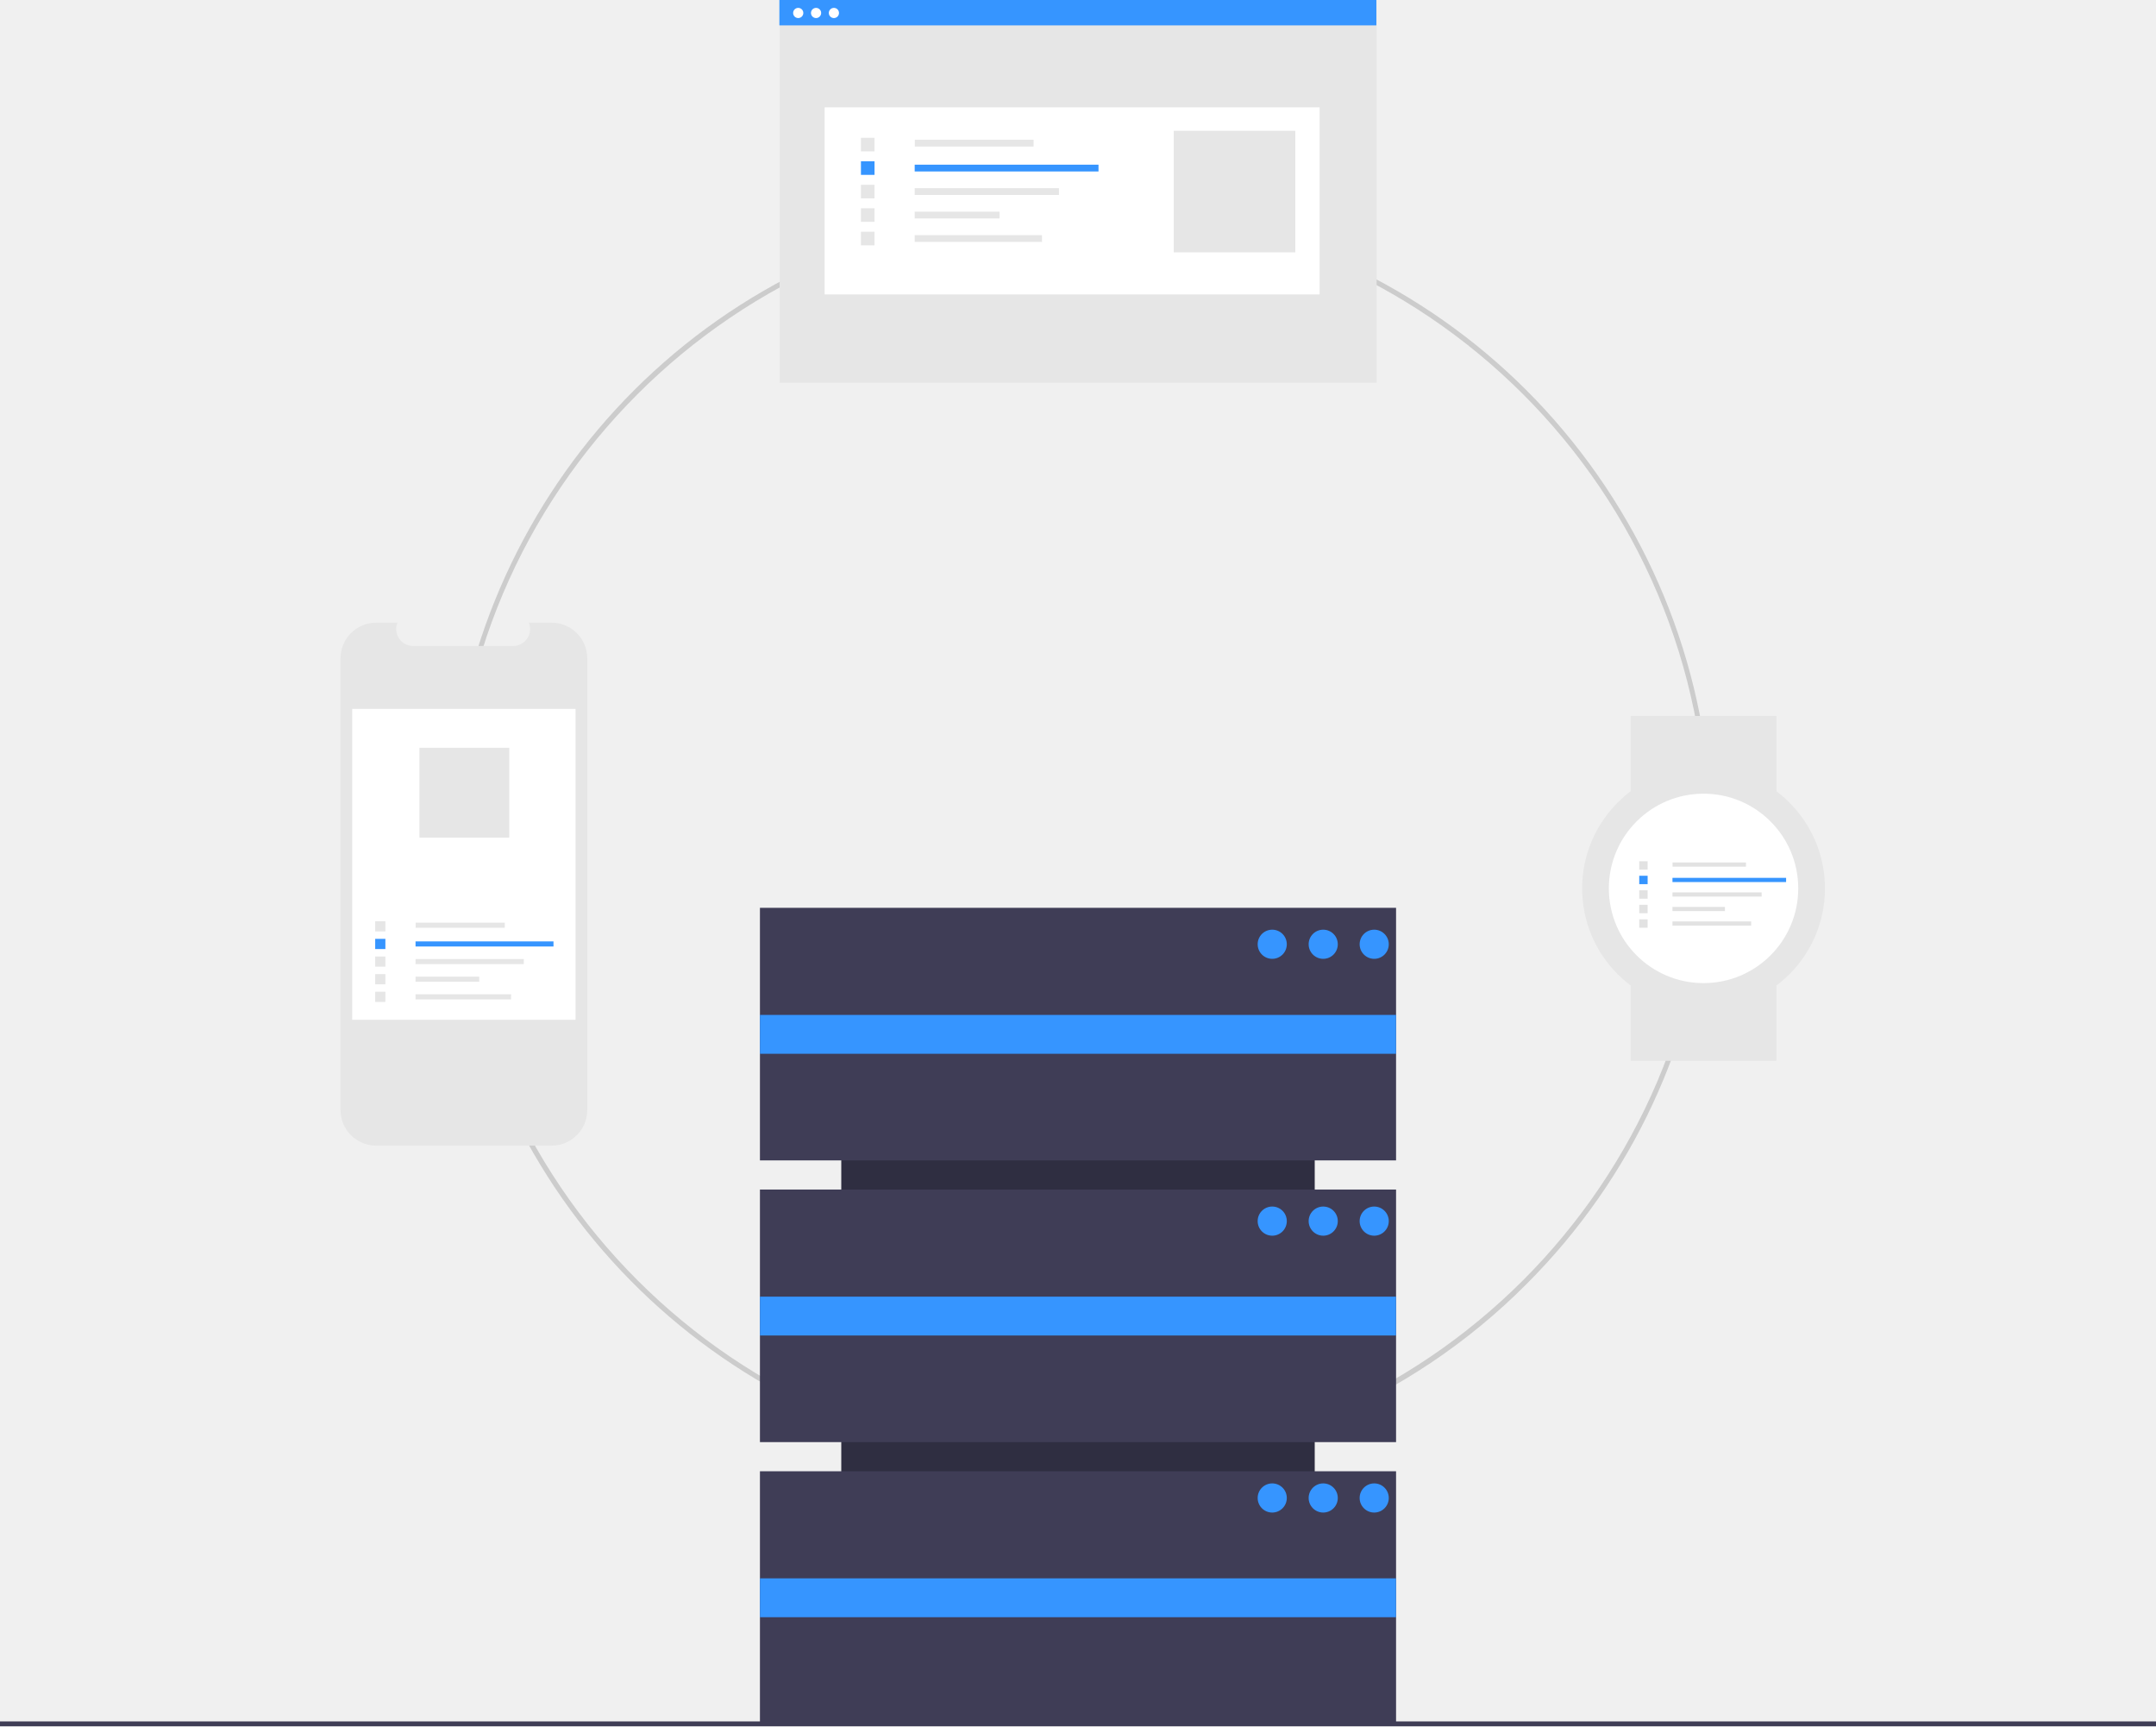
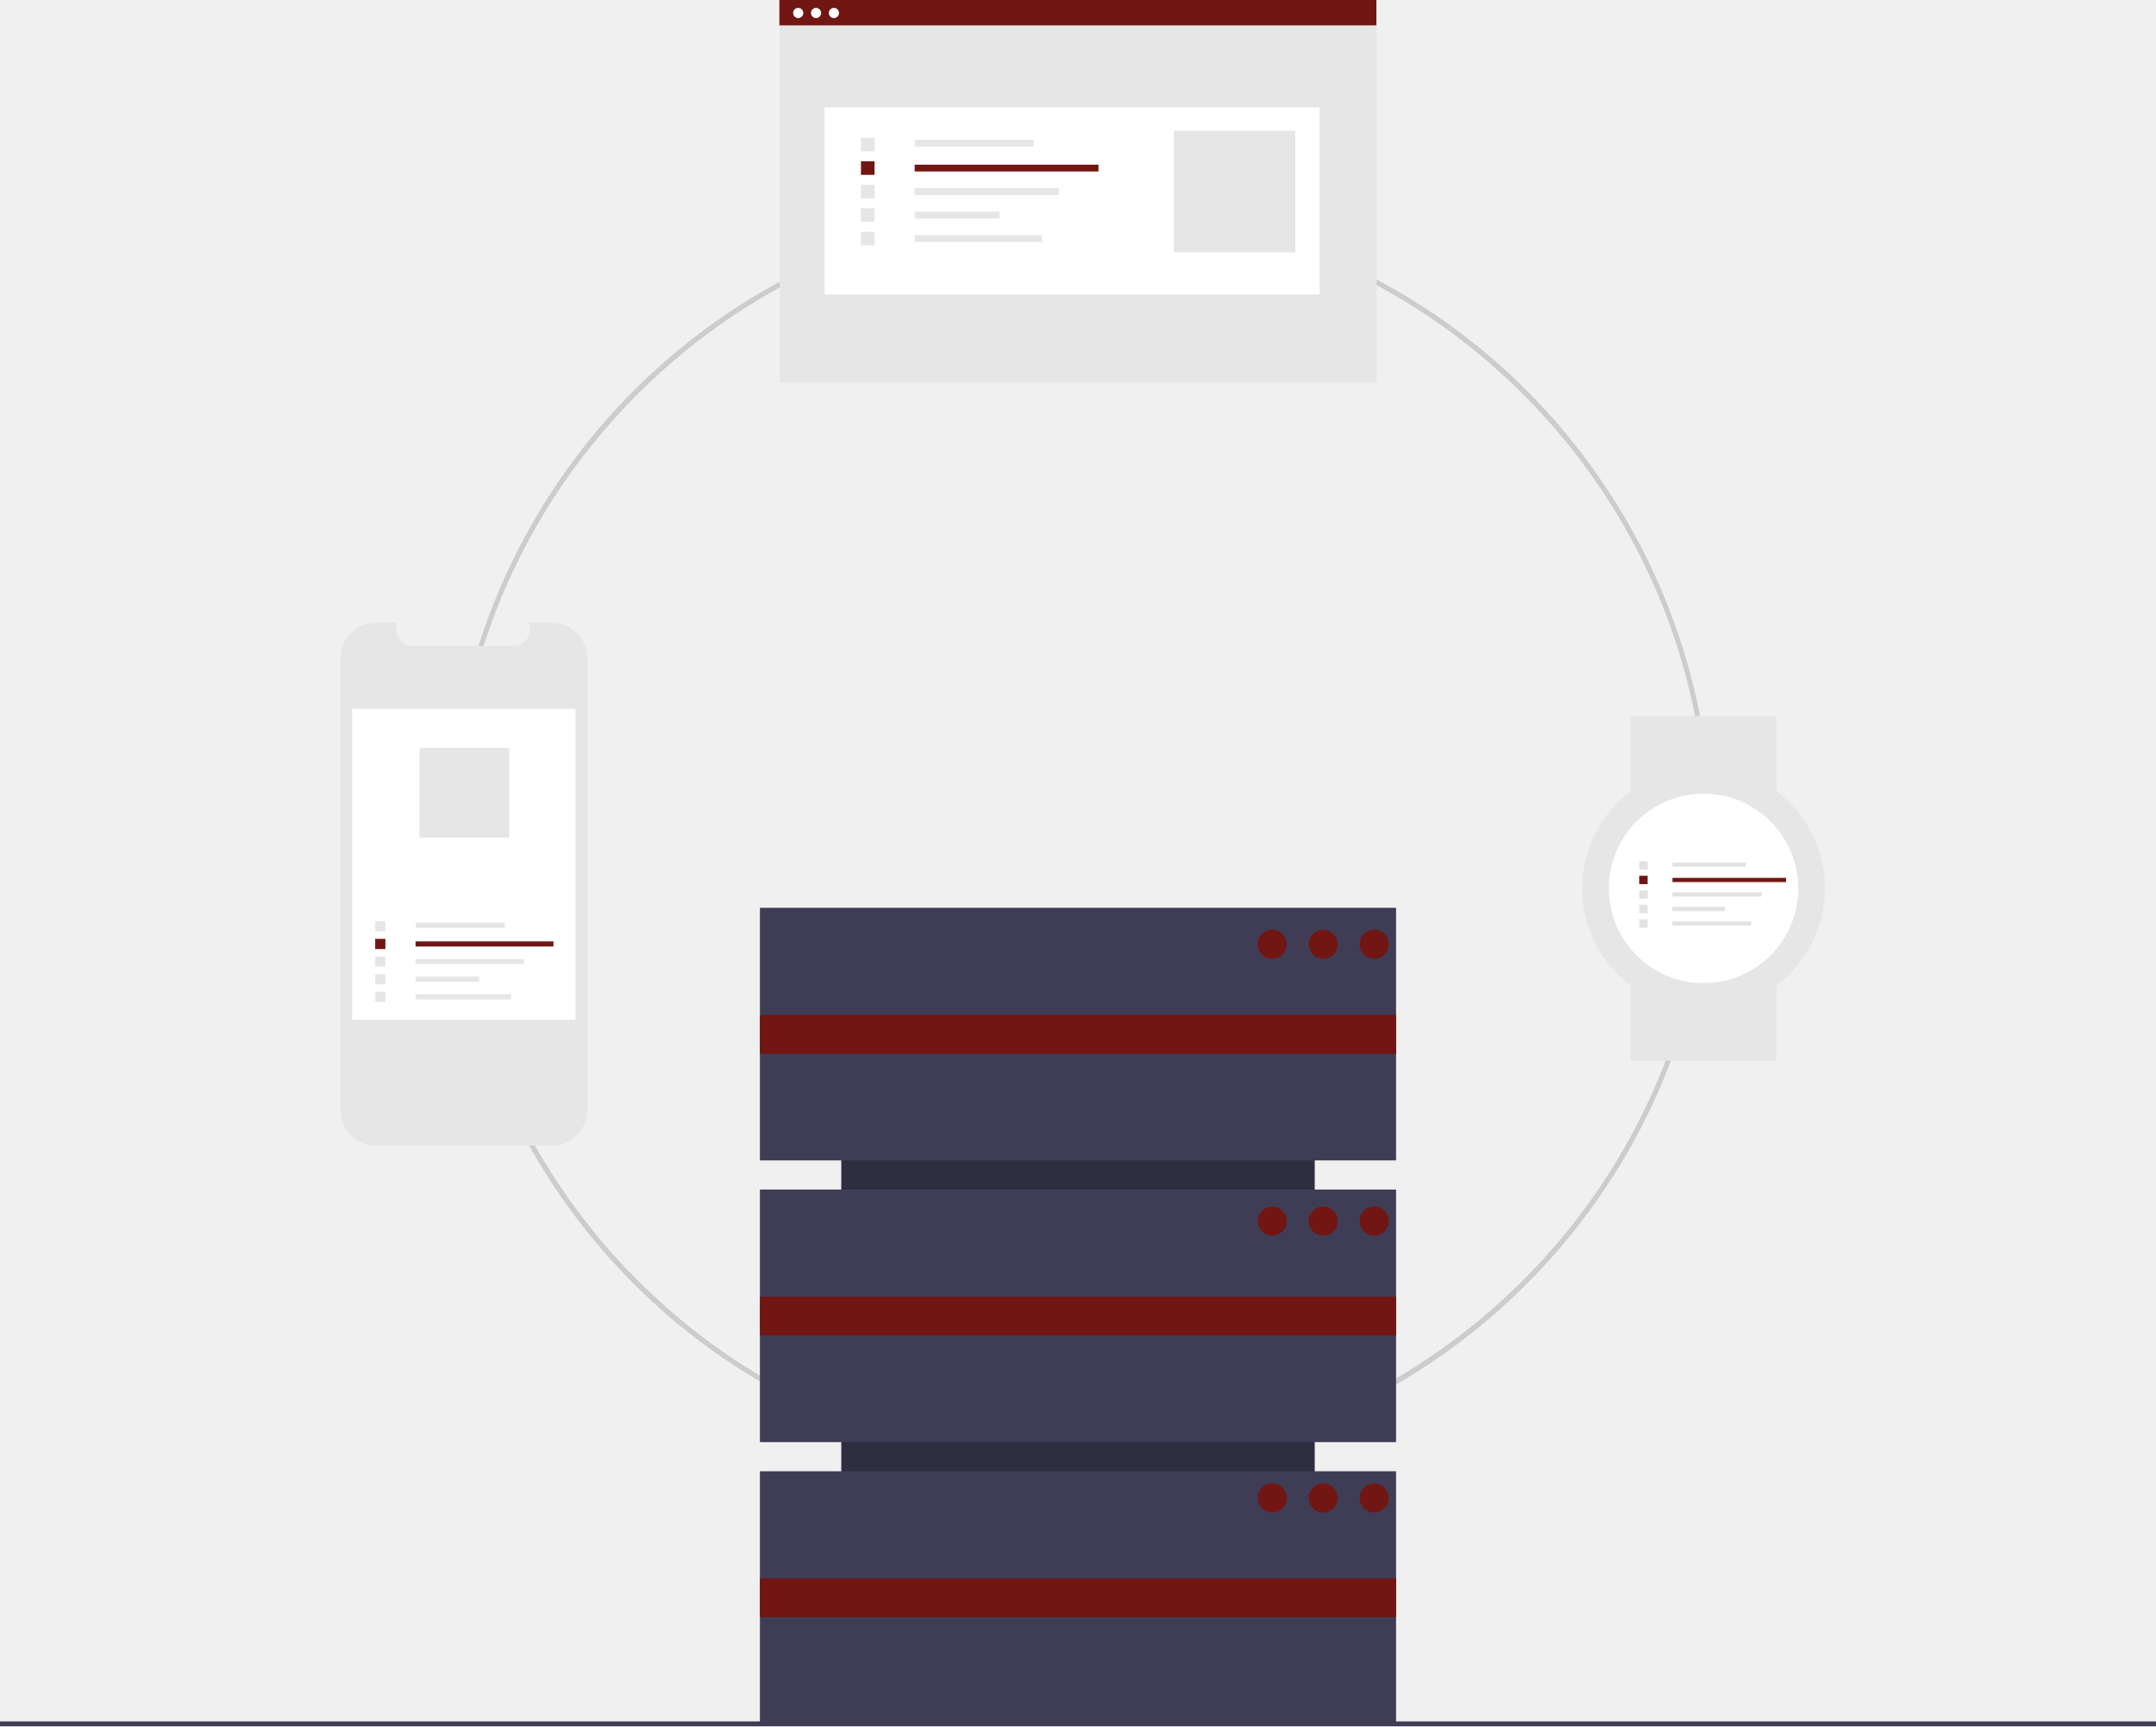
<svg xmlns="http://www.w3.org/2000/svg" data-name="Layer 1" width="888" height="710.807" viewBox="0 0 888 710.807">
  <path d="M600.936,699.404a260.064,260.064,0,1,1,183.894-76.171A258.365,258.365,0,0,1,600.936,699.404Zm0-518.129c-142.297,0-258.064,115.768-258.064,258.065s115.768,258.064,258.064,258.064S859,581.637,859,439.34,743.232,181.275,600.936,181.275Z" transform="translate(-156 -94.59648)" fill="#ccc" />
  <rect x="469" y="509.904" width="262" height="195" transform="translate(1051.404 -87.19257) rotate(90)" fill="#2f2e41" />
  <rect x="313" y="373.807" width="262" height="104" fill="#3f3d56" />
  <rect x="313" y="489.807" width="262" height="104" fill="#3f3d56" />
  <rect x="313" y="605.807" width="262" height="104" fill="#3f3d56" />
-   <rect x="313" y="417.904" width="262" height="16" fill="#3695ff" />
-   <rect x="313" y="533.904" width="262" height="16" fill="#3695ff" />
-   <rect x="313" y="649.904" width="262" height="16" fill="#3695ff" />
-   <circle cx="524" cy="388.807" r="6" fill="#3695ff" />
-   <circle cx="545" cy="388.807" r="6" fill="#3695ff" />
-   <circle cx="566" cy="388.807" r="6" fill="#3695ff" />
-   <circle cx="524" cy="502.807" r="6" fill="#3695ff" />
-   <circle cx="545" cy="502.807" r="6" fill="#3695ff" />
-   <circle cx="566" cy="502.807" r="6" fill="#3695ff" />
-   <circle cx="524" cy="616.807" r="6" fill="#3695ff" />
-   <circle cx="545" cy="616.807" r="6" fill="#3695ff" />
-   <circle cx="566" cy="616.807" r="6" fill="#3695ff" />
+   <rect x="313" y="417.904" width="262" height="16" fill="#711613" />
+   <rect x="313" y="533.904" width="262" height="16" fill="#711613" />
+   <rect x="313" y="649.904" width="262" height="16" fill="#711613" />
+   <circle cx="524" cy="388.807" r="6" fill="#711613" />
+   <circle cx="545" cy="388.807" r="6" fill="#711613" />
+   <circle cx="566" cy="388.807" r="6" fill="#711613" />
+   <circle cx="524" cy="502.807" r="6" fill="#711613" />
+   <circle cx="545" cy="502.807" r="6" fill="#711613" />
+   <circle cx="566" cy="502.807" r="6" fill="#711613" />
+   <circle cx="524" cy="616.807" r="6" fill="#711613" />
+   <circle cx="545" cy="616.807" r="6" fill="#711613" />
+   <circle cx="566" cy="616.807" r="6" fill="#711613" />
  <rect y="708.807" width="888" height="2" fill="#3f3d56" />
  <path d="M397.879,365.661v185.992a14.675,14.675,0,0,1-14.672,14.672H310.928a14.677,14.677,0,0,1-14.678-14.672V365.661a14.677,14.677,0,0,1,14.678-14.672h8.768a6.978,6.978,0,0,0,6.455,9.606h41.208a6.978,6.978,0,0,0,6.455-9.606h9.392A14.675,14.675,0,0,1,397.879,365.661Z" transform="translate(-156 -94.59648)" fill="#e6e6e6" />
  <rect x="145.064" y="291.91" width="92" height="128" fill="#fff" />
  <rect x="171.186" y="379.927" width="36.72" height="2.098" fill="#e6e6e6" />
-   <rect x="171.149" y="387.632" width="56.817" height="2.098" fill="#3695ff" />
+   <rect x="171.149" y="387.632" width="56.817" height="2.098" fill="#711613" />
  <rect x="171.149" y="394.89" width="44.588" height="2.098" fill="#e6e6e6" />
  <rect x="171.149" y="402.149" width="26.228" height="2.098" fill="#e6e6e6" />
  <rect x="171.149" y="409.407" width="39.343" height="2.098" fill="#e6e6e6" />
  <rect x="154.533" y="379.324" width="4.197" height="4.197" fill="#e6e6e6" />
-   <rect x="154.533" y="386.582" width="4.197" height="4.197" fill="#3695ff" />
+   <rect x="154.533" y="386.582" width="4.197" height="4.197" fill="#711613" />
  <rect x="154.533" y="393.841" width="4.197" height="4.197" fill="#e6e6e6" />
  <rect x="154.533" y="401.1" width="4.197" height="4.197" fill="#e6e6e6" />
  <rect x="154.533" y="408.358" width="4.197" height="4.197" fill="#e6e6e6" />
  <rect x="172.751" y="307.91" width="36.998" height="36.998" fill="#e6e6e6" />
  <rect x="321.111" y="0.139" width="245.884" height="157.475" fill="#e6e6e6" />
  <rect x="339.647" y="44.195" width="203.861" height="77.035" fill="#fff" />
  <rect x="376.789" y="57.542" width="48.927" height="2.796" fill="#e6e6e6" />
-   <rect x="376.74" y="67.807" width="75.705" height="2.796" fill="#3695ff" />
+   <rect x="376.74" y="67.807" width="75.705" height="2.796" fill="#711613" />
  <rect x="376.74" y="77.479" width="59.411" height="2.796" fill="#e6e6e6" />
  <rect x="376.74" y="87.151" width="34.948" height="2.796" fill="#e6e6e6" />
  <rect x="376.74" y="96.822" width="52.422" height="2.796" fill="#e6e6e6" />
  <rect x="354.601" y="56.738" width="5.592" height="5.592" fill="#e6e6e6" />
-   <rect x="354.601" y="66.409" width="5.592" height="5.592" fill="#3695ff" />
+   <rect x="354.601" y="66.409" width="5.592" height="5.592" fill="#711613" />
  <rect x="354.601" y="76.081" width="5.592" height="5.592" fill="#e6e6e6" />
  <rect x="354.601" y="85.753" width="5.592" height="5.592" fill="#e6e6e6" />
  <rect x="354.601" y="95.424" width="5.592" height="5.592" fill="#e6e6e6" />
  <rect x="483.445" y="53.847" width="50.059" height="50.059" fill="#e6e6e6" />
-   <rect x="321.006" width="245.884" height="10.446" fill="#3695ff" />
+   <rect x="321.006" width="245.884" height="10.446" fill="#711613" />
  <circle cx="328.768" cy="5.341" r="2.097" fill="#fff" />
  <circle cx="336.117" cy="5.341" r="2.097" fill="#fff" />
  <circle cx="343.466" cy="5.341" r="2.097" fill="#fff" />
  <rect x="671.648" y="294.807" width="60" height="31" fill="#e6e6e6" />
  <rect x="671.648" y="405.807" width="60" height="31" fill="#e6e6e6" />
  <circle cx="701.648" cy="365.807" r="50" fill="#e6e6e6" />
  <circle cx="701.648" cy="365.807" r="39" fill="#fff" />
  <rect x="688.877" y="355.122" width="30.247" height="1.728" fill="#e2e2e2" />
-   <rect x="688.846" y="361.468" width="46.802" height="1.728" fill="#3695ff" />
+   <rect x="688.846" y="361.468" width="46.802" height="1.728" fill="#711613" />
  <rect x="688.846" y="367.447" width="36.728" height="1.728" fill="#e2e2e2" />
  <rect x="688.846" y="373.426" width="21.605" height="1.728" fill="#e2e2e2" />
  <rect x="688.846" y="379.405" width="32.407" height="1.728" fill="#e2e2e2" />
  <rect x="675.16" y="354.625" width="3.457" height="3.457" fill="#e2e2e2" />
-   <rect x="675.16" y="360.604" width="3.457" height="3.457" fill="#3695ff" />
+   <rect x="675.16" y="360.604" width="3.457" height="3.457" fill="#711613" />
  <rect x="675.16" y="366.583" width="3.457" height="3.457" fill="#e2e2e2" />
  <rect x="675.16" y="372.562" width="3.457" height="3.457" fill="#e2e2e2" />
  <rect x="675.16" y="378.541" width="3.457" height="3.457" fill="#e2e2e2" />
</svg>
